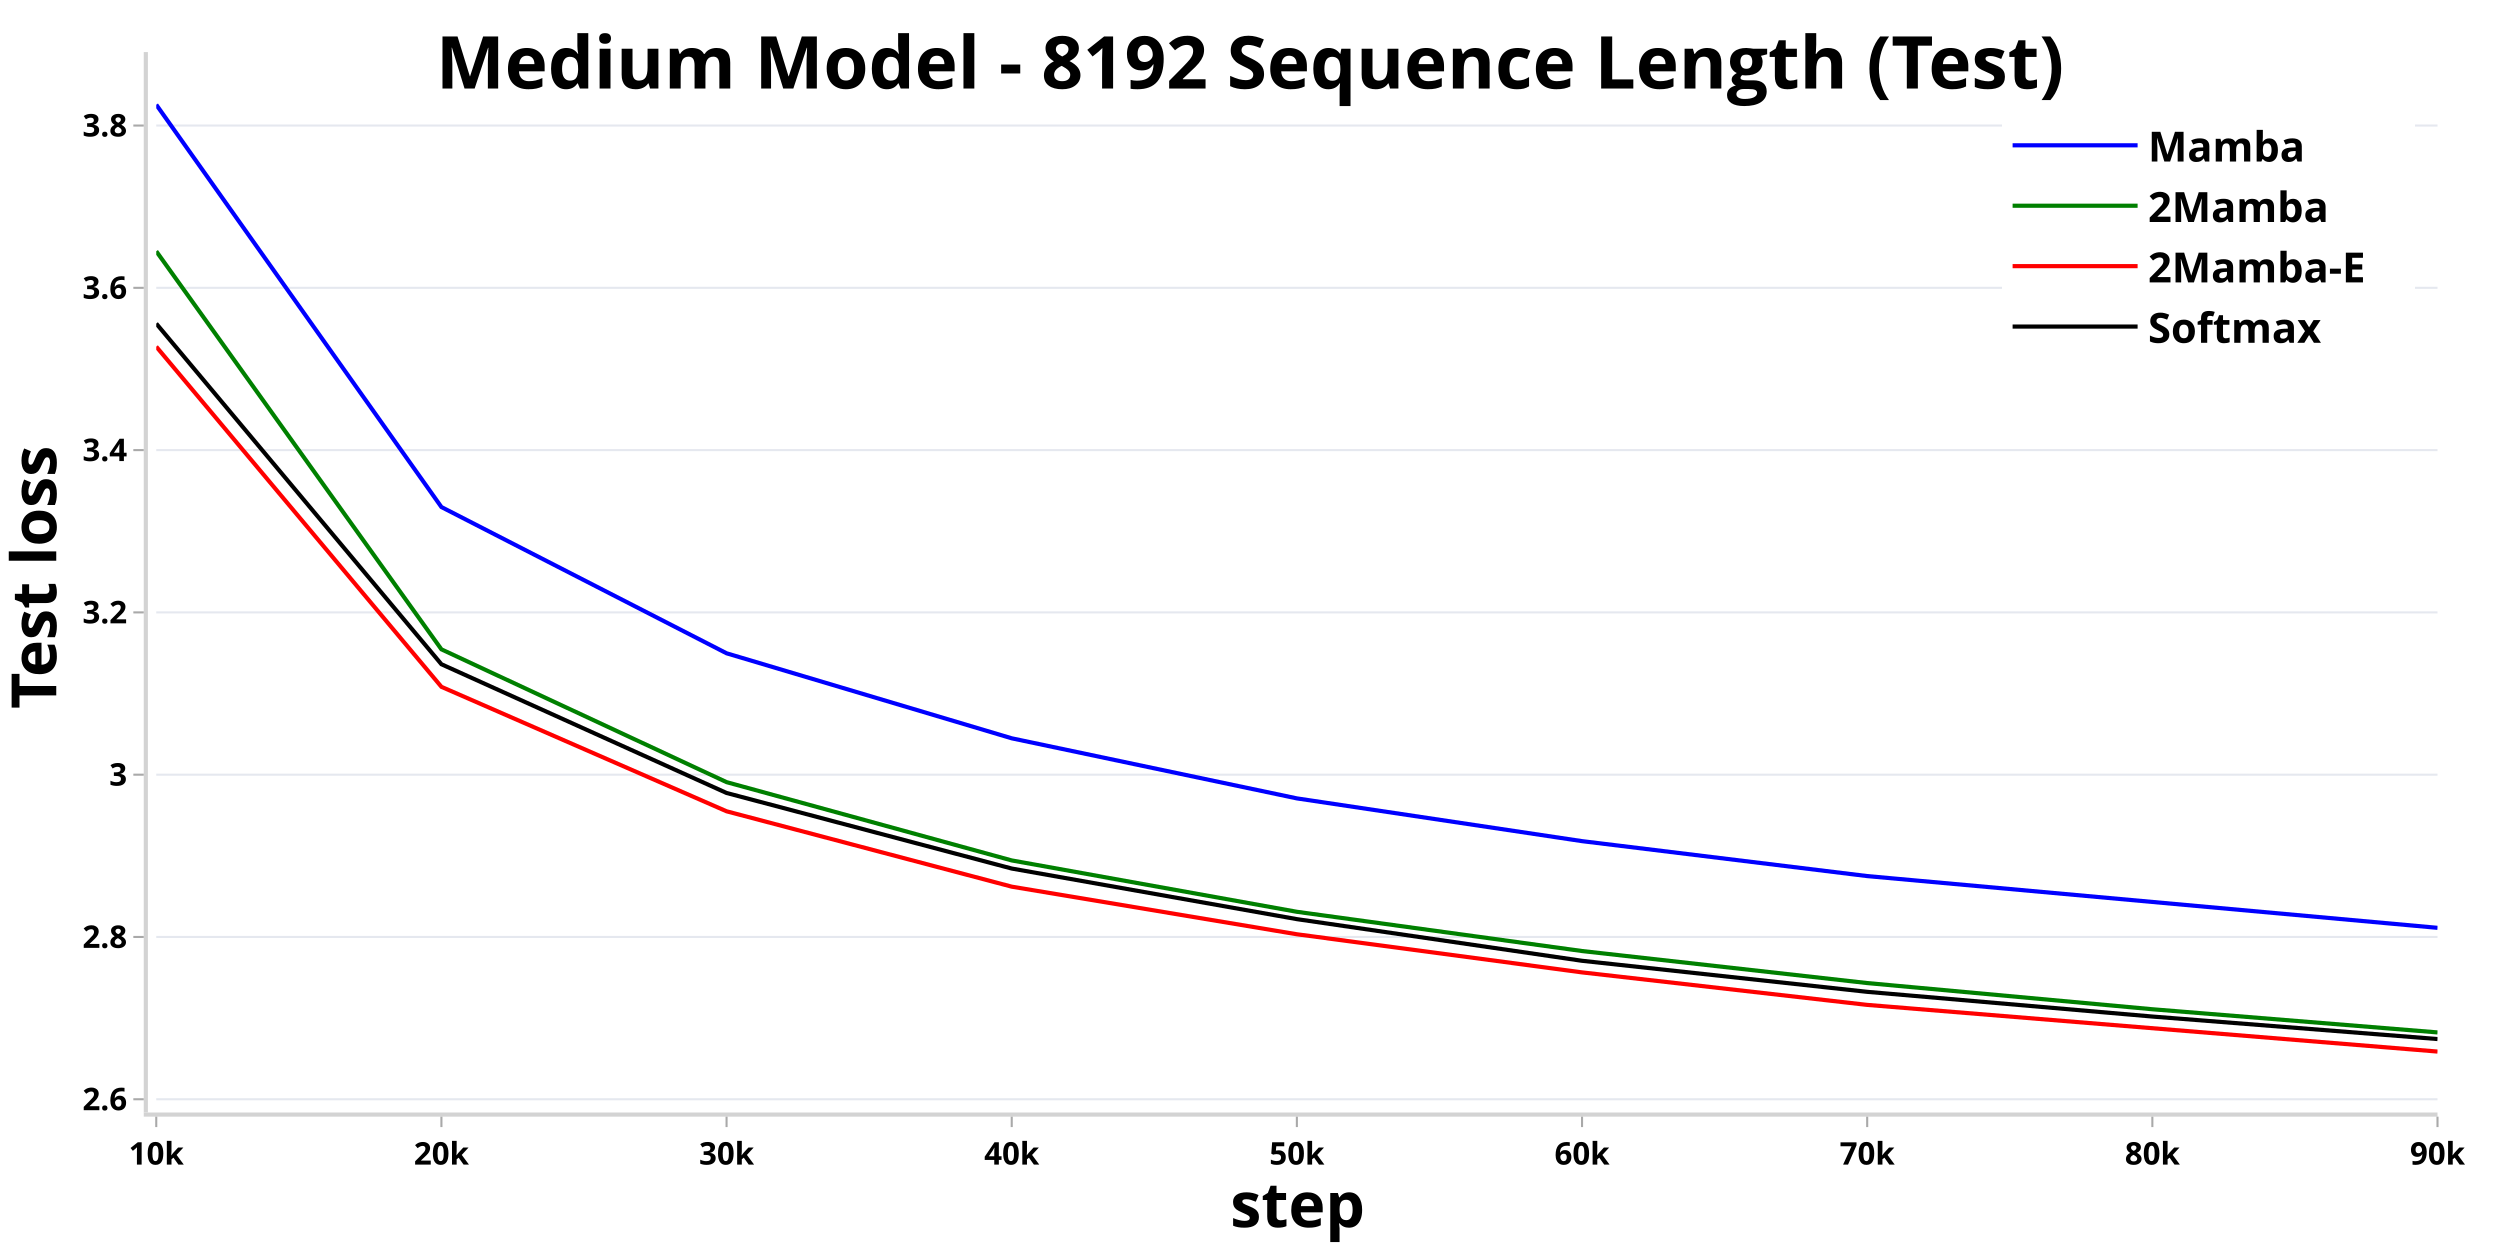
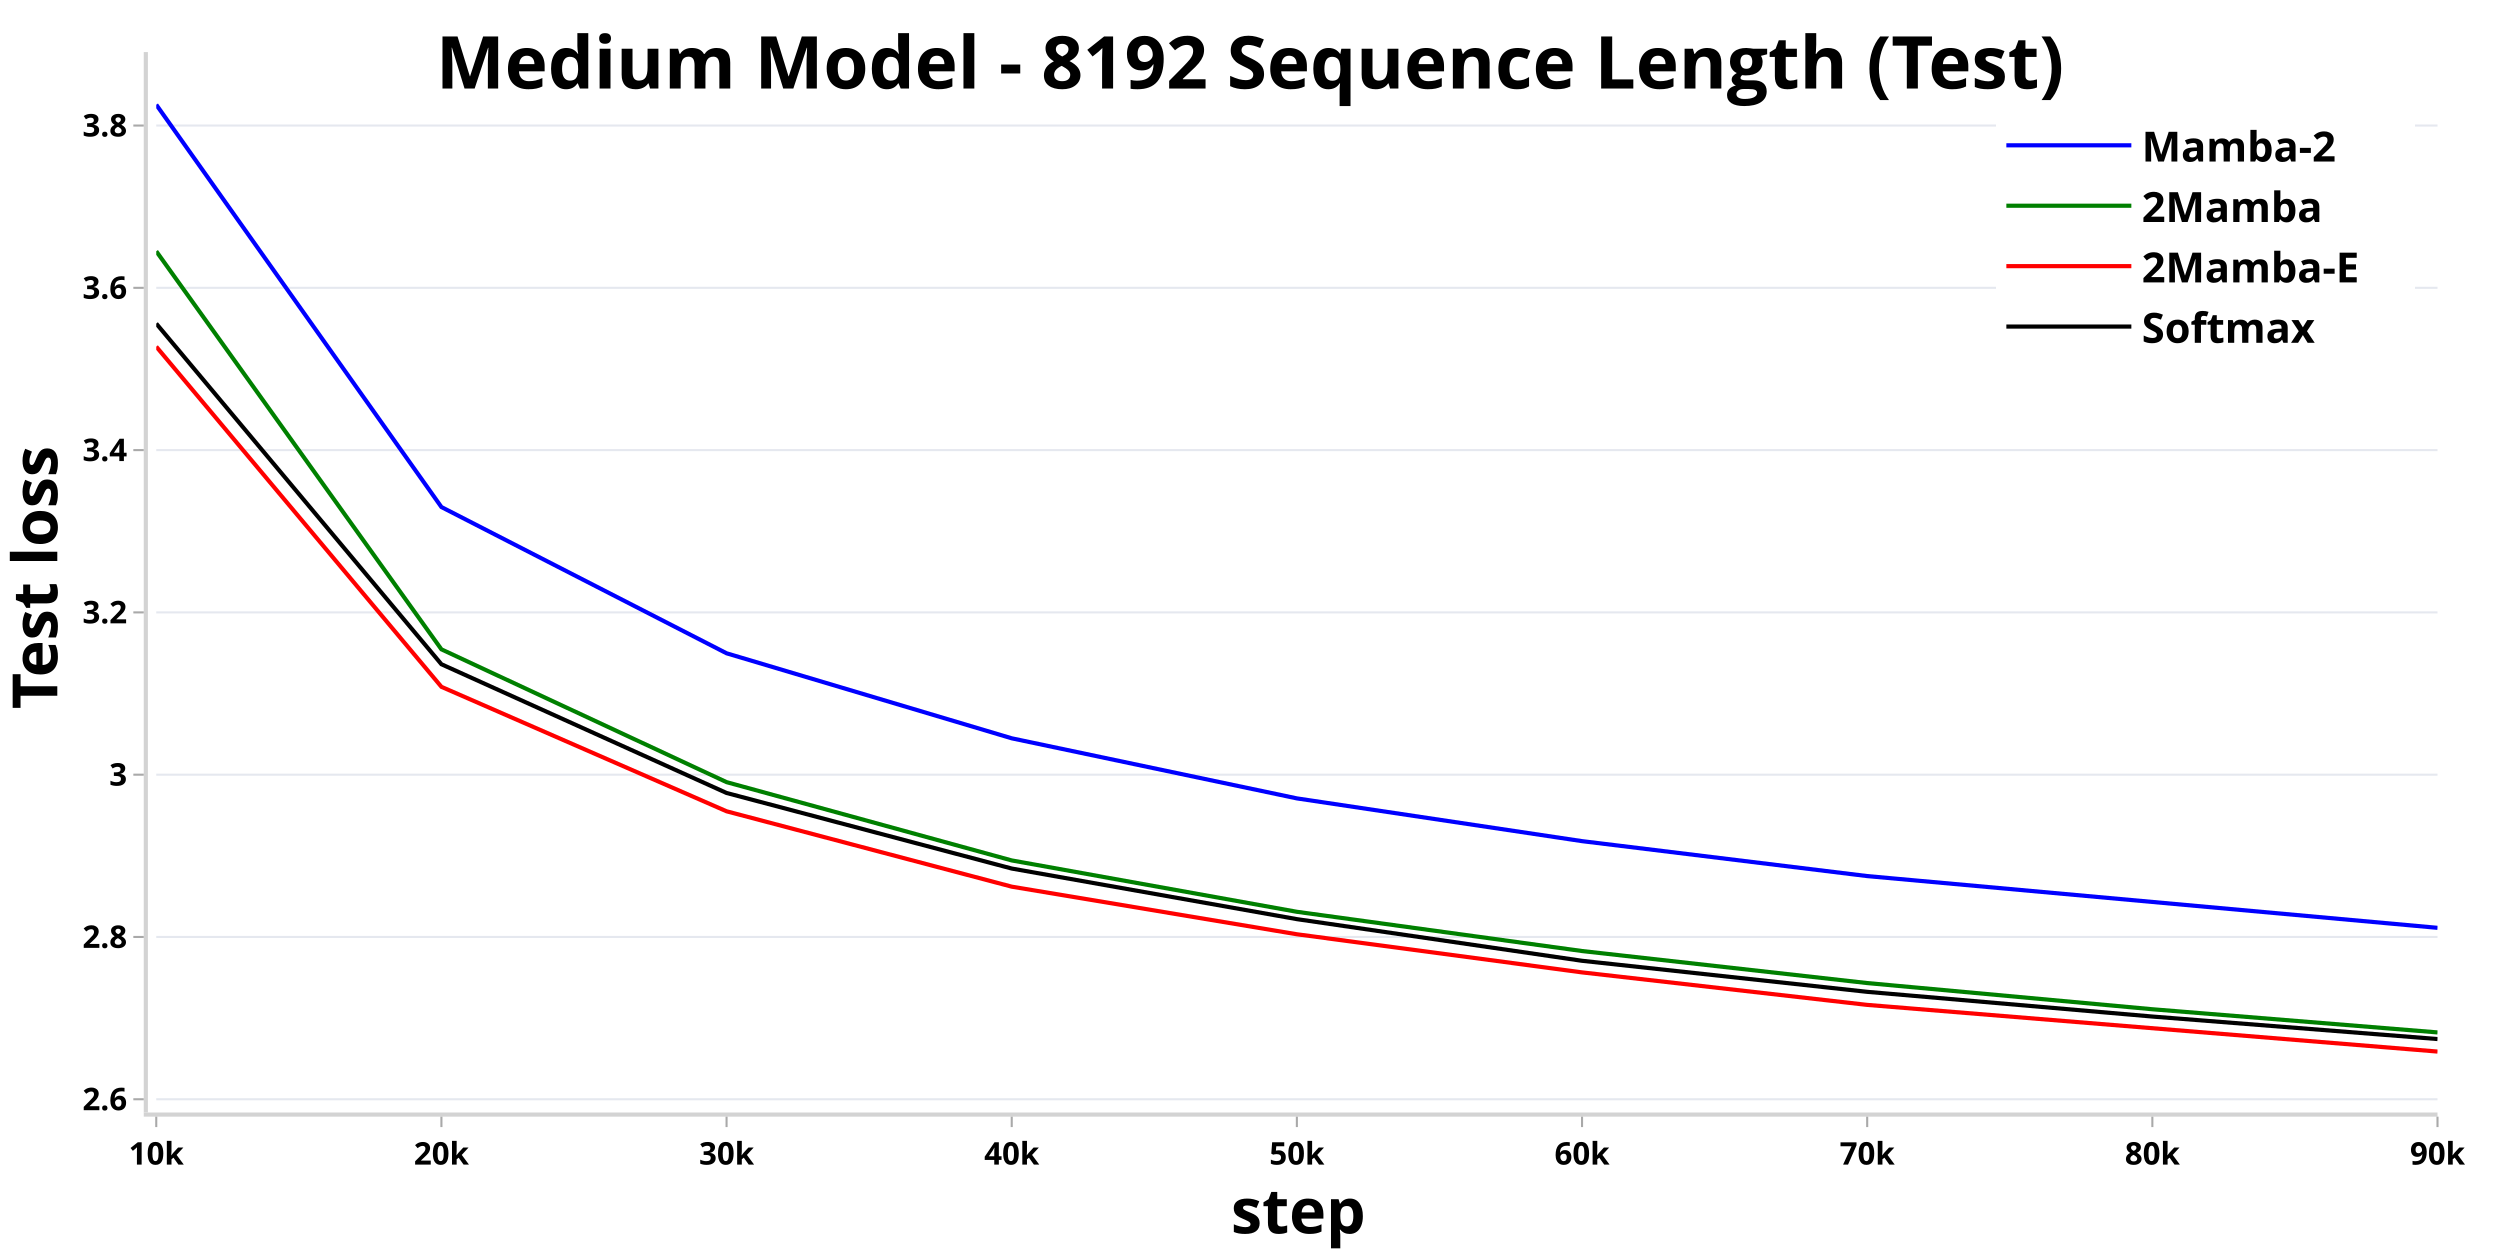
<svg xmlns="http://www.w3.org/2000/svg" class="main-svg" width="1200" height="600" style="" viewBox="0 0 1200 600">
  <rect x="0" y="0" width="1200" height="600" style="fill: rgb(255, 255, 255); fill-opacity: 1;" />
-   <defs id="defs-abcf55">
+   <defs id="defs-c4c23e">
    <g class="clips">
-       <clipPath id="clipabcf55xyplot" class="plotclip">
+       <clipPath id="clipc4c23exyplot" class="plotclip">
        <rect width="1095" height="505" />
      </clipPath>
-       <clipPath class="axesclip" id="clipabcf55x">
+       <clipPath class="axesclip" id="clipc4c23ex">
        <rect x="75" y="0" width="1095" height="600" />
      </clipPath>
-       <clipPath class="axesclip" id="clipabcf55y">
+       <clipPath class="axesclip" id="clipc4c23ey">
        <rect x="0" y="25" width="1200" height="505" />
      </clipPath>
-       <clipPath class="axesclip" id="clipabcf55xy">
+       <clipPath class="axesclip" id="clipc4c23exy">
        <rect x="75" y="25" width="1095" height="505" />
      </clipPath>
    </g>
    <g class="gradients" />
    <g class="patterns" />
  </defs>
  <g class="bglayer" />
  <g class="layer-below">
    <g class="imagelayer" />
    <g class="shapelayer" />
  </g>
  <g class="cartesianlayer">
    <g class="subplot xy">
      <g class="layer-subplot">
        <g class="shapelayer" />
        <g class="imagelayer" />
      </g>
      <g class="minor-gridlayer">
        <g class="x" />
        <g class="y" />
      </g>
      <g class="gridlayer">
        <g class="x" />
        <g class="y">
          <path class="ygrid crisp" transform="translate(0,527.64)" d="M75,0h1095" style="stroke: rgb(229, 232, 239); stroke-opacity: 1; stroke-width: 1px;" />
          <path class="ygrid crisp" transform="translate(0,449.74)" d="M75,0h1095" style="stroke: rgb(229, 232, 239); stroke-opacity: 1; stroke-width: 1px;" />
          <path class="ygrid crisp" transform="translate(0,371.85)" d="M75,0h1095" style="stroke: rgb(229, 232, 239); stroke-opacity: 1; stroke-width: 1px;" />
          <path class="ygrid crisp" transform="translate(0,293.95)" d="M75,0h1095" style="stroke: rgb(229, 232, 239); stroke-opacity: 1; stroke-width: 1px;" />
          <path class="ygrid crisp" transform="translate(0,216.05)" d="M75,0h1095" style="stroke: rgb(229, 232, 239); stroke-opacity: 1; stroke-width: 1px;" />
          <path class="ygrid crisp" transform="translate(0,138.16)" d="M75,0h1095" style="stroke: rgb(229, 232, 239); stroke-opacity: 1; stroke-width: 1px;" />
          <path class="ygrid crisp" transform="translate(0,60.26)" d="M75,0h1095" style="stroke: rgb(229, 232, 239); stroke-opacity: 1; stroke-width: 1px;" />
        </g>
      </g>
      <g class="zerolinelayer" />
      <g class="layer-between">
        <g class="shapelayer" />
        <g class="imagelayer" />
      </g>
      <path class="xlines-below" />
      <path class="ylines-below" />
      <g class="overlines-below" />
      <g class="xaxislayer-below" />
      <g class="yaxislayer-below" />
      <g class="overaxes-below" />
      <g class="overplot">
-         <g class="xy" transform="translate(75,25)" clip-path="url(#clipabcf55xyplot)">
+         <g class="xy" transform="translate(75,25)" clip-path="url(#clipc4c23exyplot)">
          <g class="scatterlayer mlayer">
-             <g class="trace scatter trace5e76dd" style="stroke-miterlimit: 2; opacity: 1;">
+             <g class="trace scatter trace6eda36" style="stroke-miterlimit: 2; opacity: 1;">
              <g class="fills" />
              <g class="errorbars" />
              <g class="lines">
                <path class="js-line" d="M0,25.25L136.88,218.38L273.75,288.58L410.63,329.39L547.5,358.23L684.38,378.75L821.25,395.52L1095,420.36" style="vector-effect: none; fill: none; stroke: rgb(0, 0, 255); stroke-opacity: 1; stroke-width: 2px; opacity: 1;" />
              </g>
              <g class="points" />
              <g class="text" />
            </g>
-             <g class="trace scatter trace2318f2" style="stroke-miterlimit: 2; opacity: 1;">
+             <g class="trace scatter trace970548" style="stroke-miterlimit: 2; opacity: 1;">
              <g class="fills" />
              <g class="errorbars" />
              <g class="lines">
                <path class="js-line" d="M0,95.6L136.88,286.69L273.75,350.43L410.63,388.01L547.5,412.66L684.38,431.5L821.25,446.87L958.13,459.44L1095,470.56" style="vector-effect: none; fill: none; stroke: rgb(0, 128, 0); stroke-opacity: 1; stroke-width: 2px; opacity: 1;" />
              </g>
              <g class="points" />
              <g class="text" />
            </g>
-             <g class="trace scatter trace13f02a" style="stroke-miterlimit: 2; opacity: 1;">
+             <g class="trace scatter trace362e3b" style="stroke-miterlimit: 2; opacity: 1;">
              <g class="fills" />
              <g class="errorbars" />
              <g class="lines">
                <path class="js-line" d="M0,141.39L136.88,304.68L273.75,364.42L410.63,400.6L547.5,423.45L684.38,441.75L821.25,457.35L1095,479.75" style="vector-effect: none; fill: none; stroke: rgb(255, 0, 0); stroke-opacity: 1; stroke-width: 2px; opacity: 1;" />
              </g>
              <g class="points" />
              <g class="text" />
            </g>
-             <g class="trace scatter traceec5df8" style="stroke-miterlimit: 2; opacity: 1;">
+             <g class="trace scatter trace0de405" style="stroke-miterlimit: 2; opacity: 1;">
              <g class="fills" />
              <g class="errorbars" />
              <g class="lines">
                <path class="js-line" d="M0,130.32L136.88,293.84L273.75,355.63L410.63,391.9L547.5,416.19L684.38,436.18L821.25,451.08L958.13,462.94L1095,473.74" style="vector-effect: none; fill: none; stroke: rgb(0, 0, 0); stroke-opacity: 1; stroke-width: 2px; opacity: 1;" />
              </g>
              <g class="points" />
              <g class="text" />
            </g>
          </g>
        </g>
      </g>
      <g class="zerolinelayer-above" />
      <path class="xlines-above crisp" d="M69,535H1170" style="fill: none; stroke-width: 2px; stroke: rgb(211, 211, 211); stroke-opacity: 1;" />
      <path class="ylines-above crisp" d="M70,25V534" style="fill: none; stroke-width: 2px; stroke: rgb(211, 211, 211); stroke-opacity: 1;" />
      <g class="overlines-above" />
      <g class="xaxislayer-above">
        <path class="xtick ticks crisp" d="M0,536v5" transform="translate(75,0)" style="stroke: rgb(169, 169, 169); stroke-opacity: 1; stroke-width: 1px;" />
        <path class="xtick ticks crisp" d="M0,536v5" transform="translate(211.88,0)" style="stroke: rgb(169, 169, 169); stroke-opacity: 1; stroke-width: 1px;" />
        <path class="xtick ticks crisp" d="M0,536v5" transform="translate(348.75,0)" style="stroke: rgb(169, 169, 169); stroke-opacity: 1; stroke-width: 1px;" />
        <path class="xtick ticks crisp" d="M0,536v5" transform="translate(485.63,0)" style="stroke: rgb(169, 169, 169); stroke-opacity: 1; stroke-width: 1px;" />
        <path class="xtick ticks crisp" d="M0,536v5" transform="translate(622.5,0)" style="stroke: rgb(169, 169, 169); stroke-opacity: 1; stroke-width: 1px;" />
        <path class="xtick ticks crisp" d="M0,536v5" transform="translate(759.38,0)" style="stroke: rgb(169, 169, 169); stroke-opacity: 1; stroke-width: 1px;" />
        <path class="xtick ticks crisp" d="M0,536v5" transform="translate(896.25,0)" style="stroke: rgb(169, 169, 169); stroke-opacity: 1; stroke-width: 1px;" />
        <path class="xtick ticks crisp" d="M0,536v5" transform="translate(1033.13,0)" style="stroke: rgb(169, 169, 169); stroke-opacity: 1; stroke-width: 1px;" />
        <path class="xtick ticks crisp" d="M0,536v5" transform="translate(1170,0)" style="stroke: rgb(169, 169, 169); stroke-opacity: 1; stroke-width: 1px;" />
        <g class="xtick">
          <text text-anchor="middle" x="0" y="559" transform="translate(75,0)" style="font-family: 'Open Sans', verdana, arial, sans-serif; font-size: 15px; fill: rgb(0, 0, 0); fill-opacity: 1; font-weight: bold; white-space: pre;">10k</text>
        </g>
        <g class="xtick">
          <text text-anchor="middle" x="0" y="559" style="font-family: 'Open Sans', verdana, arial, sans-serif; font-size: 15px; fill: rgb(0, 0, 0); fill-opacity: 1; font-weight: bold; white-space: pre;" transform="translate(211.88,0)">20k</text>
        </g>
        <g class="xtick">
          <text text-anchor="middle" x="0" y="559" style="font-family: 'Open Sans', verdana, arial, sans-serif; font-size: 15px; fill: rgb(0, 0, 0); fill-opacity: 1; font-weight: bold; white-space: pre;" transform="translate(348.75,0)">30k</text>
        </g>
        <g class="xtick">
          <text text-anchor="middle" x="0" y="559" style="font-family: 'Open Sans', verdana, arial, sans-serif; font-size: 15px; fill: rgb(0, 0, 0); fill-opacity: 1; font-weight: bold; white-space: pre;" transform="translate(485.63,0)">40k</text>
        </g>
        <g class="xtick">
          <text text-anchor="middle" x="0" y="559" style="font-family: 'Open Sans', verdana, arial, sans-serif; font-size: 15px; fill: rgb(0, 0, 0); fill-opacity: 1; font-weight: bold; white-space: pre;" transform="translate(622.5,0)">50k</text>
        </g>
        <g class="xtick">
          <text text-anchor="middle" x="0" y="559" style="font-family: 'Open Sans', verdana, arial, sans-serif; font-size: 15px; fill: rgb(0, 0, 0); fill-opacity: 1; font-weight: bold; white-space: pre;" transform="translate(759.38,0)">60k</text>
        </g>
        <g class="xtick">
          <text text-anchor="middle" x="0" y="559" style="font-family: 'Open Sans', verdana, arial, sans-serif; font-size: 15px; fill: rgb(0, 0, 0); fill-opacity: 1; font-weight: bold; white-space: pre;" transform="translate(896.25,0)">70k</text>
        </g>
        <g class="xtick">
          <text text-anchor="middle" x="0" y="559" style="font-family: 'Open Sans', verdana, arial, sans-serif; font-size: 15px; fill: rgb(0, 0, 0); fill-opacity: 1; font-weight: bold; white-space: pre;" transform="translate(1033.13,0)">80k</text>
        </g>
        <g class="xtick">
          <text text-anchor="middle" x="0" y="559" style="font-family: 'Open Sans', verdana, arial, sans-serif; font-size: 15px; fill: rgb(0, 0, 0); fill-opacity: 1; font-weight: bold; white-space: pre;" transform="translate(1170,0)">90k</text>
        </g>
      </g>
      <g class="yaxislayer-above">
        <path class="ytick ticks crisp" d="M69,0h-5" transform="translate(0,527.64)" style="stroke: rgb(169, 169, 169); stroke-opacity: 1; stroke-width: 1px;" />
        <path class="ytick ticks crisp" d="M69,0h-5" transform="translate(0,449.74)" style="stroke: rgb(169, 169, 169); stroke-opacity: 1; stroke-width: 1px;" />
        <path class="ytick ticks crisp" d="M69,0h-5" transform="translate(0,371.85)" style="stroke: rgb(169, 169, 169); stroke-opacity: 1; stroke-width: 1px;" />
        <path class="ytick ticks crisp" d="M69,0h-5" transform="translate(0,293.95)" style="stroke: rgb(169, 169, 169); stroke-opacity: 1; stroke-width: 1px;" />
        <path class="ytick ticks crisp" d="M69,0h-5" transform="translate(0,216.05)" style="stroke: rgb(169, 169, 169); stroke-opacity: 1; stroke-width: 1px;" />
        <path class="ytick ticks crisp" d="M69,0h-5" transform="translate(0,138.16)" style="stroke: rgb(169, 169, 169); stroke-opacity: 1; stroke-width: 1px;" />
        <path class="ytick ticks crisp" d="M69,0h-5" transform="translate(0,60.26)" style="stroke: rgb(169, 169, 169); stroke-opacity: 1; stroke-width: 1px;" />
        <g class="ytick">
          <text text-anchor="end" x="61" y="5.25" transform="translate(0,527.64)" style="font-family: 'Open Sans', verdana, arial, sans-serif; font-size: 15px; fill: rgb(0, 0, 0); fill-opacity: 1; font-weight: bold; white-space: pre;">2.6</text>
        </g>
        <g class="ytick">
          <text text-anchor="end" x="61" y="5.25" style="font-family: 'Open Sans', verdana, arial, sans-serif; font-size: 15px; fill: rgb(0, 0, 0); fill-opacity: 1; font-weight: bold; white-space: pre;" transform="translate(0,449.74)">2.8</text>
        </g>
        <g class="ytick">
          <text text-anchor="end" x="61" y="5.25" style="font-family: 'Open Sans', verdana, arial, sans-serif; font-size: 15px; fill: rgb(0, 0, 0); fill-opacity: 1; font-weight: bold; white-space: pre;" transform="translate(0,371.85)">3</text>
        </g>
        <g class="ytick">
          <text text-anchor="end" x="61" y="5.25" style="font-family: 'Open Sans', verdana, arial, sans-serif; font-size: 15px; fill: rgb(0, 0, 0); fill-opacity: 1; font-weight: bold; white-space: pre;" transform="translate(0,293.95)">3.2</text>
        </g>
        <g class="ytick">
          <text text-anchor="end" x="61" y="5.25" style="font-family: 'Open Sans', verdana, arial, sans-serif; font-size: 15px; fill: rgb(0, 0, 0); fill-opacity: 1; font-weight: bold; white-space: pre;" transform="translate(0,216.05)">3.4</text>
        </g>
        <g class="ytick">
          <text text-anchor="end" x="61" y="5.25" style="font-family: 'Open Sans', verdana, arial, sans-serif; font-size: 15px; fill: rgb(0, 0, 0); fill-opacity: 1; font-weight: bold; white-space: pre;" transform="translate(0,138.16)">3.6</text>
        </g>
        <g class="ytick">
          <text text-anchor="end" x="61" y="5.25" style="font-family: 'Open Sans', verdana, arial, sans-serif; font-size: 15px; fill: rgb(0, 0, 0); fill-opacity: 1; font-weight: bold; white-space: pre;" transform="translate(0,60.26)">3.8</text>
        </g>
      </g>
      <g class="overaxes-above" />
    </g>
  </g>
  <g class="polarlayer" />
  <g class="smithlayer" />
  <g class="ternarylayer" />
  <g class="geolayer" />
  <g class="funnelarealayer" />
  <g class="pielayer" />
  <g class="iciclelayer" />
  <g class="treemaplayer" />
  <g class="sunburstlayer" />
  <g class="glimages" />
-   <defs id="topdefs-abcf55">
+   <defs id="topdefs-c4c23e">
    <g class="clips" />
-     <clipPath id="legendabcf55">
-       <rect width="198" height="126" x="0" y="0" />
+     <clipPath id="legendc4c23e">
+       <rect width="201" height="126" x="0" y="0" />
    </clipPath>
  </defs>
  <g class="layer-above">
    <g class="imagelayer" />
    <g class="shapelayer" />
  </g>
  <g class="infolayer">
-     <g class="legend" pointer-events="all" transform="translate(961.05,50.25)">
-       <rect class="bg" shape-rendering="crispEdges" style="stroke: rgb(68, 68, 68); stroke-opacity: 1; fill: rgb(255, 255, 255); fill-opacity: 1; stroke-width: 0px;" width="198" height="126" x="0" y="0" />
-       <g class="scrollbox" transform="" clip-path="url(#legendabcf55)">
+     <g class="legend" pointer-events="all" transform="translate(958.05,50.25)">
+       <rect class="bg" shape-rendering="crispEdges" style="stroke: rgb(68, 68, 68); stroke-opacity: 1; fill: rgb(255, 255, 255); fill-opacity: 1; stroke-width: 0px;" width="201" height="126" x="0" y="0" />
+       <g class="scrollbox" transform="" clip-path="url(#legendc4c23e)">
        <g class="groups">
          <g class="traces" transform="translate(0,19.5)" style="opacity: 1;">
-             <text class="legendtext" text-anchor="start" x="70" y="7.8" style="font-family: 'Open Sans', verdana, arial, sans-serif; font-size: 20px; fill: rgb(0, 0, 0); fill-opacity: 1; font-weight: bold; white-space: pre;">Mamba  </text>
+             <text class="legendtext" text-anchor="start" x="70" y="7.8" style="font-family: 'Open Sans', verdana, arial, sans-serif; font-size: 20px; fill: rgb(0, 0, 0); fill-opacity: 1; font-weight: bold; white-space: pre;">Mamba-2 </text>
            <g class="layers" style="opacity: 1;">
              <g class="legendfill" />
              <g class="legendlines">
                <path class="js-line" d="M5,0h60" style="fill: none; stroke: rgb(0, 0, 255); stroke-opacity: 1; stroke-width: 2px;" />
              </g>
              <g class="legendsymbols">
                <g class="legendpoints" />
              </g>
            </g>
-             <rect class="legendtoggle" x="0" y="-14.5" width="192.266" height="29" style="fill: rgb(0, 0, 0); fill-opacity: 0;" />
+             <rect class="legendtoggle" x="0" y="-14.5" width="195.141" height="29" style="fill: rgb(0, 0, 0); fill-opacity: 0;" />
          </g>
          <g class="traces" transform="translate(0,48.5)" style="opacity: 1;">
-             <text class="legendtext" text-anchor="start" x="70" y="7.8" style="font-family: 'Open Sans', verdana, arial, sans-serif; font-size: 20px; fill: rgb(0, 0, 0); fill-opacity: 1; font-weight: bold; white-space: pre;">2Mamba   </text>
+             <text class="legendtext" text-anchor="start" x="70" y="7.8" style="font-family: 'Open Sans', verdana, arial, sans-serif; font-size: 20px; fill: rgb(0, 0, 0); fill-opacity: 1; font-weight: bold; white-space: pre;">2Mamba </text>
            <g class="layers" style="opacity: 1;">
              <g class="legendfill" />
              <g class="legendlines">
                <path class="js-line" d="M5,0h60" style="fill: none; stroke: rgb(0, 128, 0); stroke-opacity: 1; stroke-width: 2px;" />
              </g>
              <g class="legendsymbols">
                <g class="legendpoints" />
              </g>
            </g>
-             <rect class="legendtoggle" x="0" y="-14.5" width="192.266" height="29" style="fill: rgb(0, 0, 0); fill-opacity: 0;" />
+             <rect class="legendtoggle" x="0" y="-14.5" width="195.141" height="29" style="fill: rgb(0, 0, 0); fill-opacity: 0;" />
          </g>
          <g class="traces" transform="translate(0,77.5)" style="opacity: 1;">
-             <text class="legendtext" text-anchor="start" x="70" y="7.8" style="font-family: 'Open Sans', verdana, arial, sans-serif; font-size: 20px; fill: rgb(0, 0, 0); fill-opacity: 1; font-weight: bold; white-space: pre;">2Mamba-E    </text>
+             <text class="legendtext" text-anchor="start" x="70" y="7.8" style="font-family: 'Open Sans', verdana, arial, sans-serif; font-size: 20px; fill: rgb(0, 0, 0); fill-opacity: 1; font-weight: bold; white-space: pre;">2Mamba-E </text>
            <g class="layers" style="opacity: 1;">
              <g class="legendfill" />
              <g class="legendlines">
                <path class="js-line" d="M5,0h60" style="fill: none; stroke: rgb(255, 0, 0); stroke-opacity: 1; stroke-width: 2px;" />
              </g>
              <g class="legendsymbols">
                <g class="legendpoints" />
              </g>
            </g>
-             <rect class="legendtoggle" x="0" y="-14.5" width="192.266" height="29" style="fill: rgb(0, 0, 0); fill-opacity: 0;" />
+             <rect class="legendtoggle" x="0" y="-14.5" width="195.141" height="29" style="fill: rgb(0, 0, 0); fill-opacity: 0;" />
          </g>
          <g class="traces" transform="translate(0,106.5)" style="opacity: 1;">
-             <text class="legendtext" text-anchor="start" x="70" y="7.8" style="font-family: 'Open Sans', verdana, arial, sans-serif; font-size: 20px; fill: rgb(0, 0, 0); fill-opacity: 1; font-weight: bold; white-space: pre;">Softmax   </text>
+             <text class="legendtext" text-anchor="start" x="70" y="7.8" style="font-family: 'Open Sans', verdana, arial, sans-serif; font-size: 20px; fill: rgb(0, 0, 0); fill-opacity: 1; font-weight: bold; white-space: pre;">Softmax </text>
            <g class="layers" style="opacity: 1;">
              <g class="legendfill" />
              <g class="legendlines">
                <path class="js-line" d="M5,0h60" style="fill: none; stroke: rgb(0, 0, 0); stroke-opacity: 1; stroke-width: 2px;" />
              </g>
              <g class="legendsymbols">
                <g class="legendpoints" />
              </g>
            </g>
-             <rect class="legendtoggle" x="0" y="-14.5" width="192.266" height="29" style="fill: rgb(0, 0, 0); fill-opacity: 0;" />
+             <rect class="legendtoggle" x="0" y="-14.5" width="195.141" height="29" style="fill: rgb(0, 0, 0); fill-opacity: 0;" />
          </g>
        </g>
      </g>
      <rect class="scrollbar" rx="20" ry="3" width="0" height="0" style="fill: rgb(128, 139, 164); fill-opacity: 1;" x="0" y="0" />
    </g>
    <g class="g-gtitle">
      <text class="gtitle" x="600" y="18" text-anchor="middle" dy="0.7em" style="opacity: 1; font-family: 'Open Sans', verdana, arial, sans-serif; font-size: 35px; fill: rgb(0, 0, 0); fill-opacity: 1; font-weight: bold; white-space: pre;">Medium Model - 8192 Sequence Length (Test)</text>
    </g>
    <g class="g-xtitle" />
    <g class="g-ytitle" />
    <g class="annotation" data-index="0" style="opacity: 1;">
-       <g class="annotation-text-g" transform="rotate(0,622.5,578.5)">
-         <g class="cursor-pointer" transform="translate(590,560)">
-           <rect class="bg" x="0.5" y="0.5" width="65" height="36" style="stroke-width: 1px; stroke: rgb(0, 0, 0); stroke-opacity: 0; fill: rgb(0, 0, 0); fill-opacity: 0;" />
-           <text class="annotation-text" text-anchor="middle" x="32.844" y="29" style="font-family: 'Open Sans', verdana, arial, sans-serif; font-size: 30px; fill: rgb(0, 0, 0); fill-opacity: 1; font-weight: bold; white-space: pre;">step</text>
+       <g class="annotation-text-g" transform="rotate(0,622.5,580)">
+         <g class="cursor-pointer" transform="translate(585,560)">
+           <rect class="bg" x="0.5" y="0.5" width="75" height="39" style="stroke-width: 1px; stroke: rgb(0, 0, 0); stroke-opacity: 0; fill: rgb(0, 0, 0); fill-opacity: 0;" />
+           <text class="annotation-text" text-anchor="middle" x="38.188" y="32" style="font-family: 'Open Sans', verdana, arial, sans-serif; font-size: 30px; fill: rgb(0, 0, 0); fill-opacity: 1; font-weight: bold; white-space: pre;">step</text>
        </g>
      </g>
    </g>
    <g class="annotation" data-index="1" style="opacity: 1;">
-       <g class="annotation-text-g" transform="rotate(-90,16.5,277.5)">
-         <g class="cursor-pointer" transform="translate(-49,259)">
-           <rect class="bg" x="0.5" y="0.5" width="131" height="36" style="stroke-width: 1px; stroke: rgb(0, 0, 0); stroke-opacity: 0; fill: rgb(0, 0, 0); fill-opacity: 0;" />
-           <text class="annotation-text" text-anchor="middle" x="65.914" y="29" style="font-family: 'Open Sans', verdana, arial, sans-serif; font-size: 30px; fill: rgb(0, 0, 0); fill-opacity: 1; font-weight: bold; white-space: pre;">Test loss</text>
+       <g class="annotation-text-g" transform="rotate(-90,15,277.5)">
+         <g class="cursor-pointer" transform="translate(-61,258)">
+           <rect class="bg" x="0.5" y="0.5" width="152" height="39" style="stroke-width: 1px; stroke: rgb(0, 0, 0); stroke-opacity: 0; fill: rgb(0, 0, 0); fill-opacity: 0;" />
+           <text class="annotation-text" text-anchor="middle" x="76.273" y="32" style="font-family: 'Open Sans', verdana, arial, sans-serif; font-size: 30px; fill: rgb(0, 0, 0); fill-opacity: 1; font-weight: bold; white-space: pre;">Test loss</text>
        </g>
      </g>
    </g>
  </g>
</svg>
